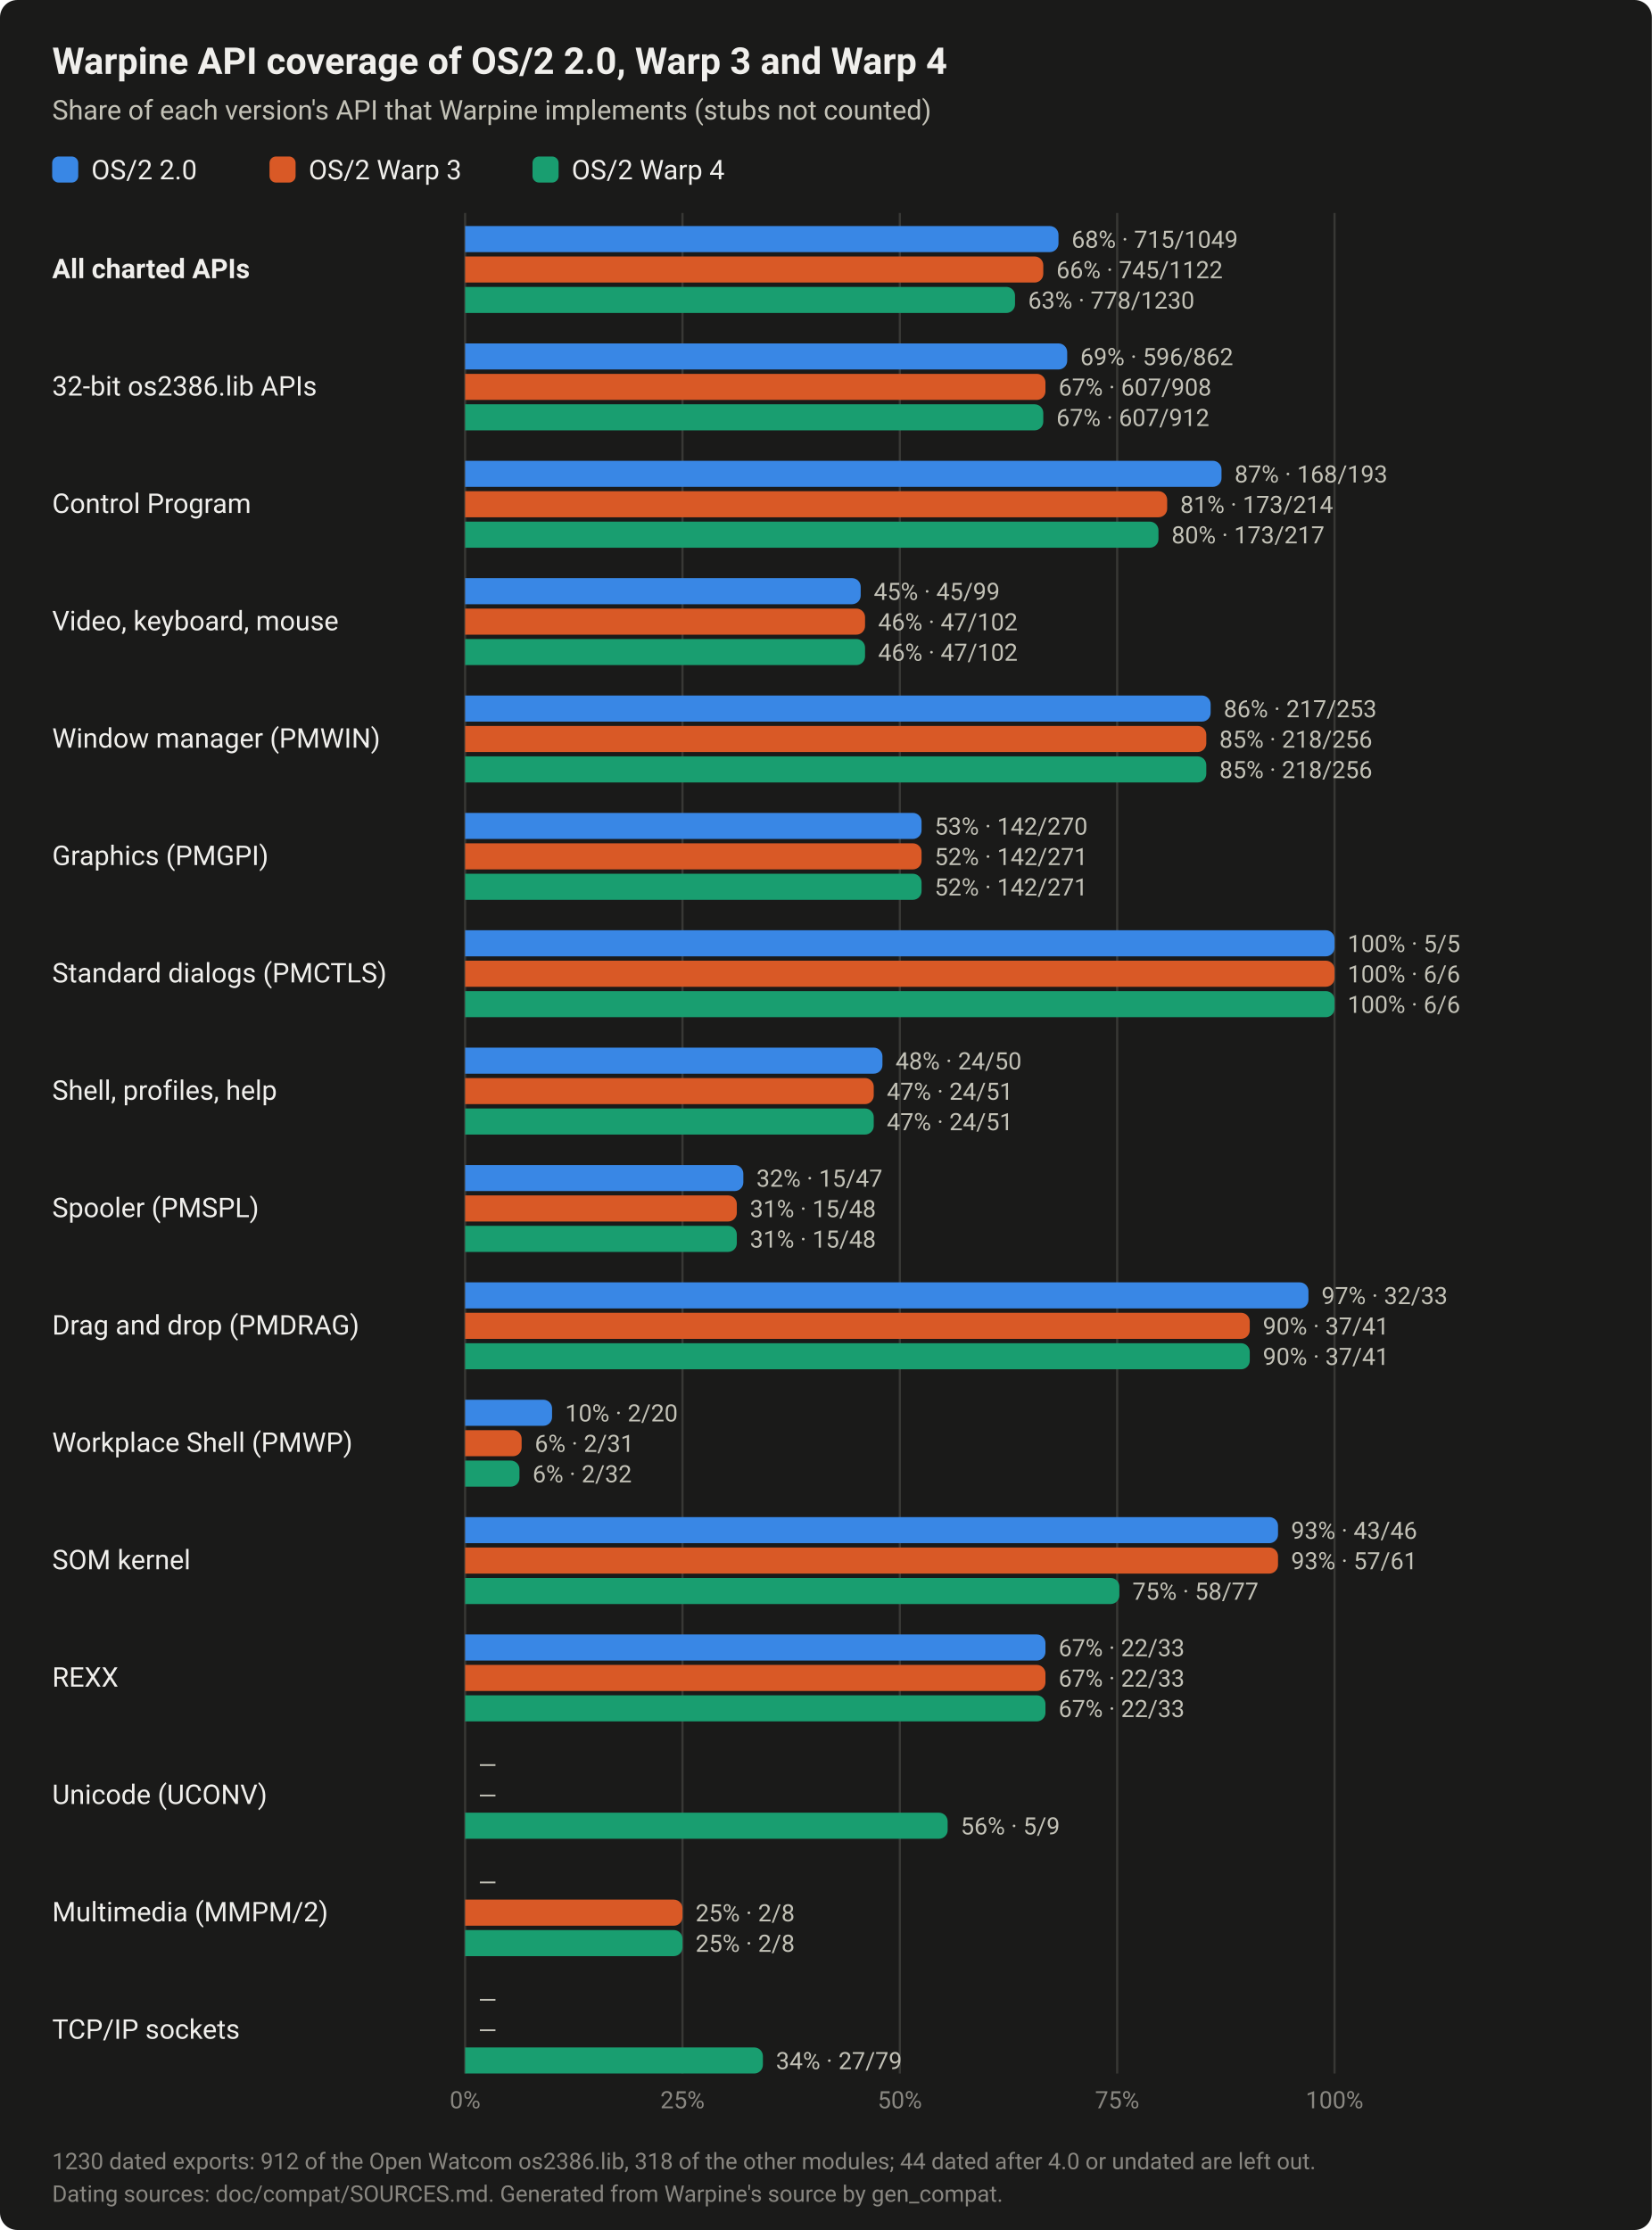
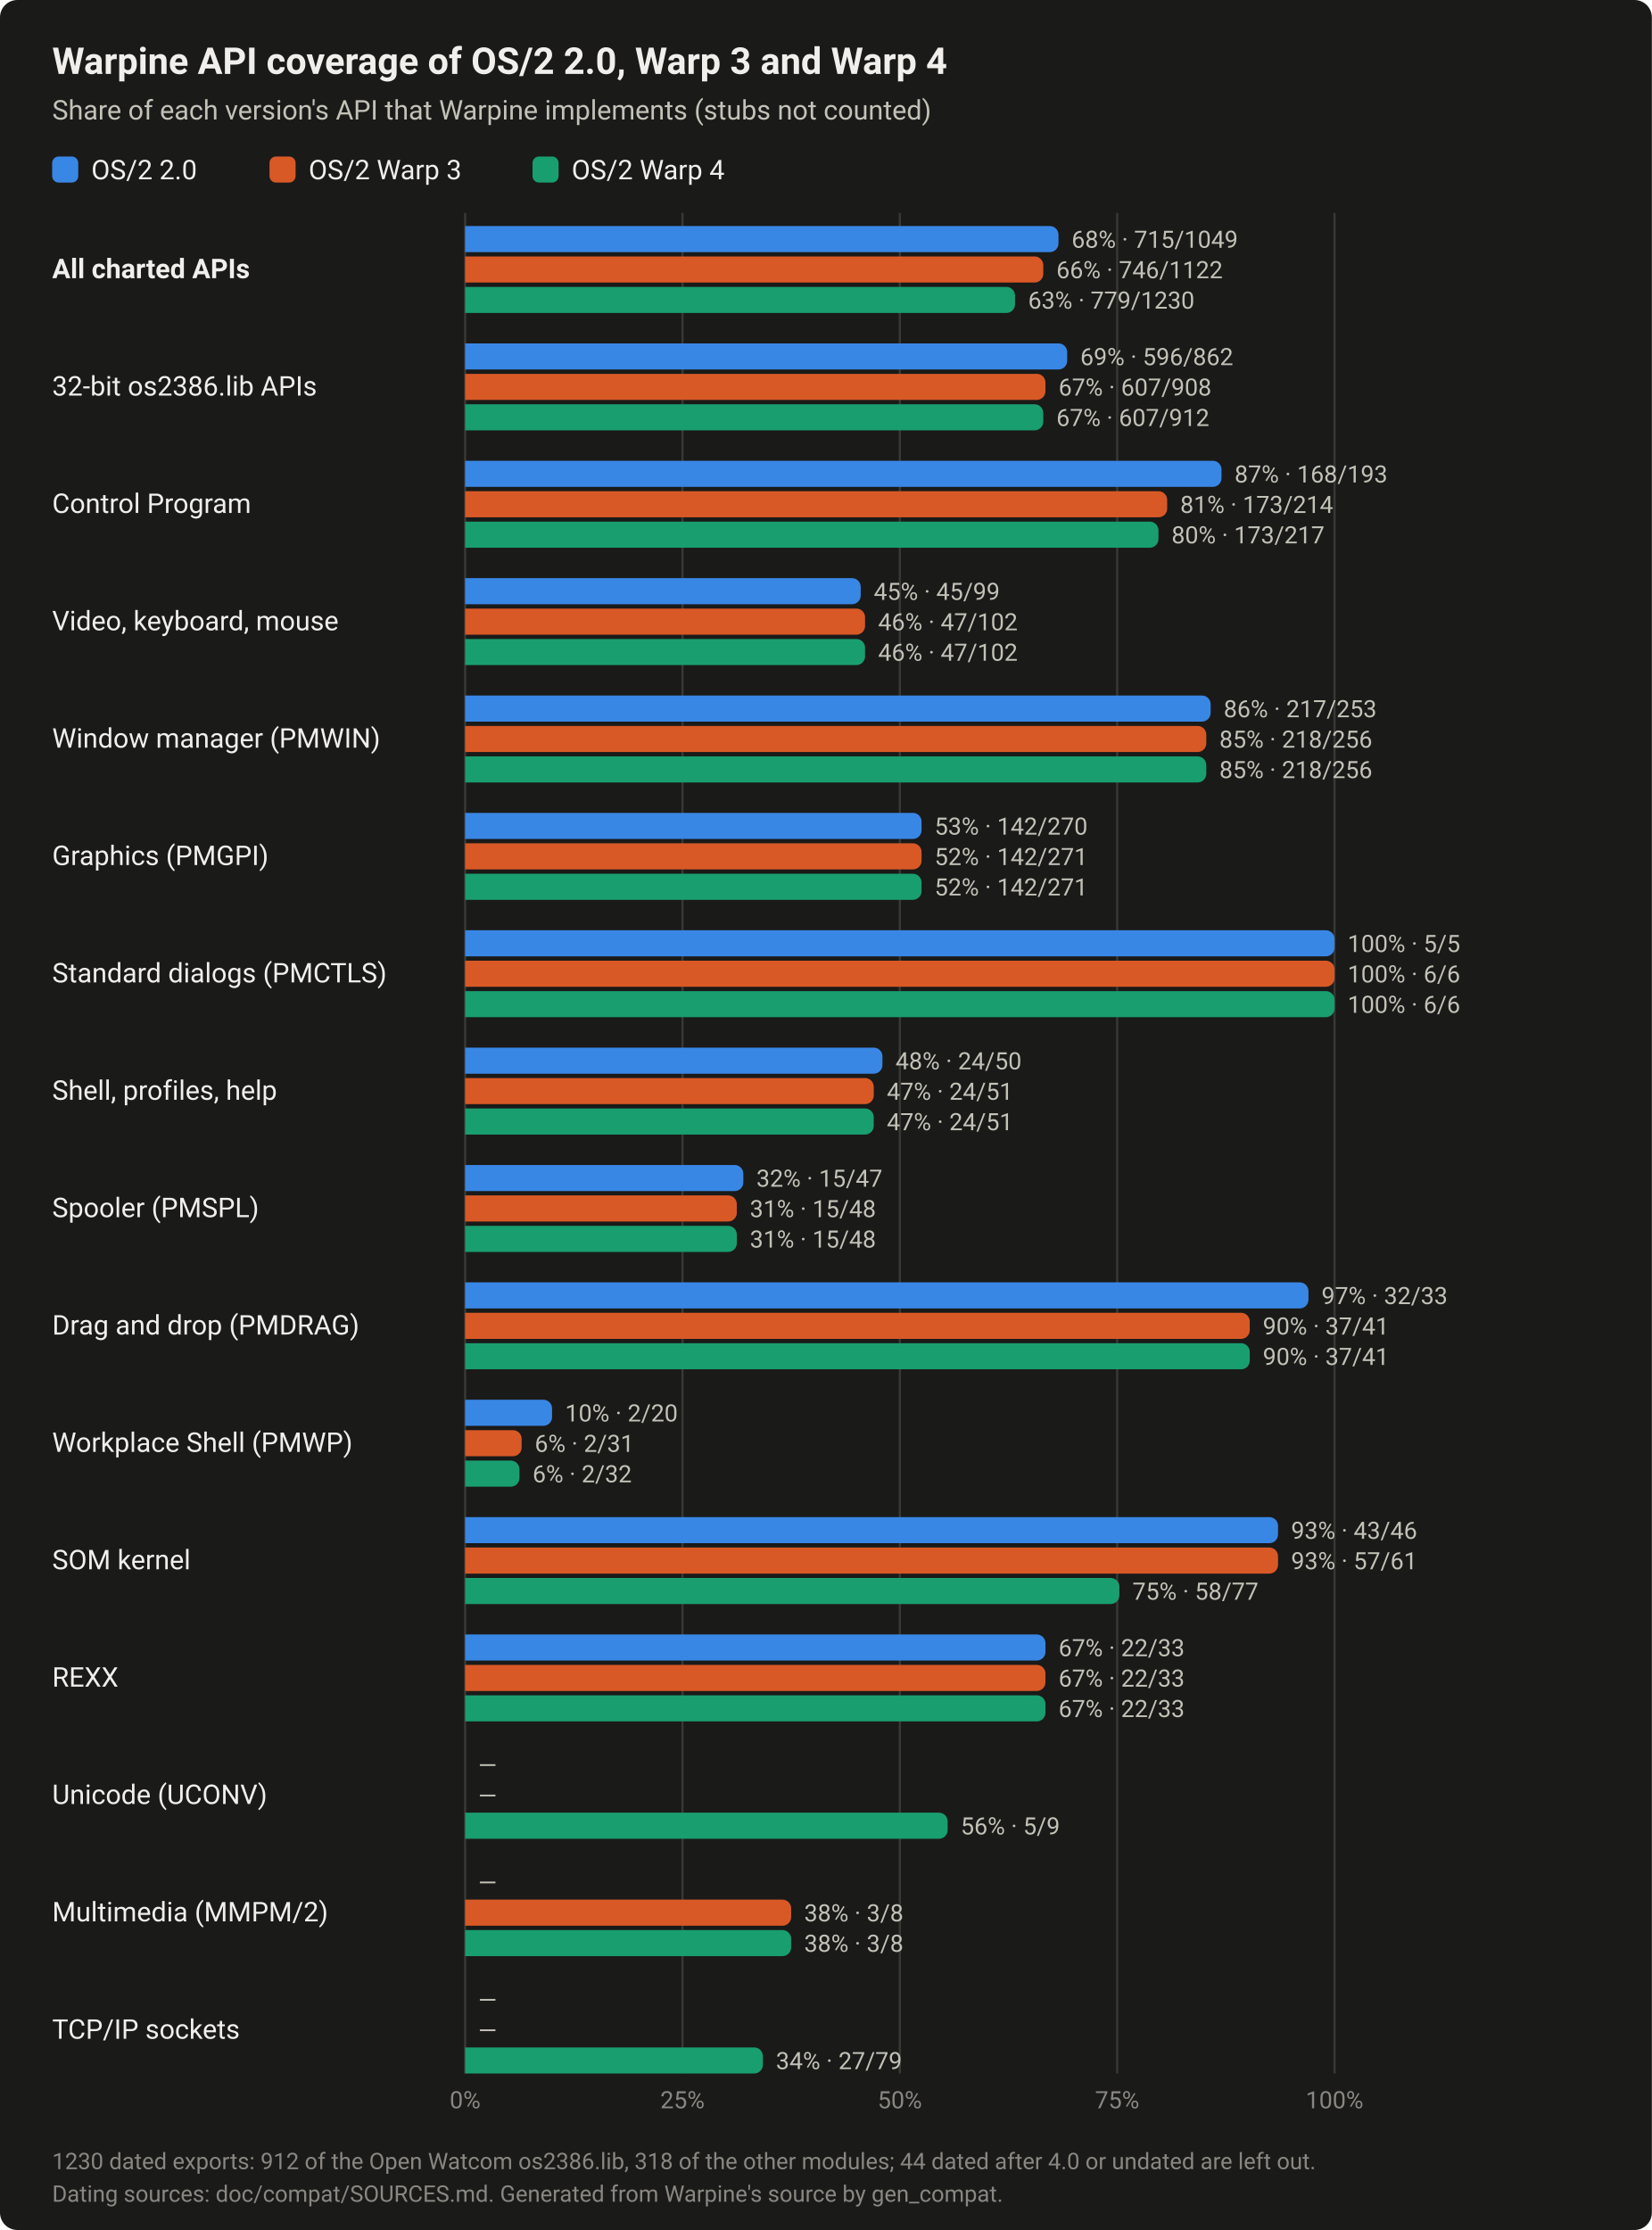
<svg xmlns="http://www.w3.org/2000/svg" width="760" height="1026" viewBox="0 0 760 1026" role="img" aria-labelledby="t d" font-family="system-ui, -apple-system, 'Segoe UI', Roboto, 'Helvetica Neue', Arial, sans-serif">
  <rect width="760" height="1026" rx="8" fill="#1a1a19" />
  <text x="24" y="34" font-size="17" font-weight="600" fill="#f0efec">Warpine API coverage of OS/2 2.0, Warp 3 and Warp 4</text>
  <text x="24" y="55" font-size="12.5" fill="#c3c2b7">Share of each version's API that Warpine implements (stubs not counted)</text>
  <rect x="24" y="72" width="12" height="12" rx="3" fill="#3987e5" />
  <text x="42" y="82.5" font-size="12.5" fill="#f0efec">OS/2 2.0</text>
  <rect x="124" y="72" width="12" height="12" rx="3" fill="#d95926" />
  <text x="142" y="82.5" font-size="12.5" fill="#f0efec">OS/2 Warp 3</text>
  <rect x="245" y="72" width="12" height="12" rx="3" fill="#199e70" />
  <text x="263" y="82.5" font-size="12.5" fill="#f0efec">OS/2 Warp 4</text>
  <line x1="214" y1="98" x2="214" y2="954" stroke="#383835" stroke-width="1" />
  <text x="214" y="970" font-size="11" text-anchor="middle" fill="#898781">0%</text>
  <line x1="314" y1="98" x2="314" y2="954" stroke="#383835" stroke-width="1" />
  <text x="314" y="970" font-size="11" text-anchor="middle" fill="#898781">25%</text>
  <line x1="414" y1="98" x2="414" y2="954" stroke="#383835" stroke-width="1" />
  <text x="414" y="970" font-size="11" text-anchor="middle" fill="#898781">50%</text>
  <line x1="514" y1="98" x2="514" y2="954" stroke="#383835" stroke-width="1" />
  <text x="514" y="970" font-size="11" text-anchor="middle" fill="#898781">75%</text>
  <line x1="614" y1="98" x2="614" y2="954" stroke="#383835" stroke-width="1" />
  <text x="614" y="970" font-size="11" text-anchor="middle" fill="#898781">100%</text>
  <text x="24" y="128" font-size="12.5" font-weight="600" fill="#f0efec">All charted APIs</text>
  <path d="M214 104h269a4 4 0 0 1 4 4v4a4 4 0 0 1 -4 4h-269z" fill="#3987e5" />
  <text x="493" y="114" font-size="11" fill="#c3c2b7">68% · 715/1049</text>
  <path d="M214 118h262a4 4 0 0 1 4 4v4a4 4 0 0 1 -4 4h-262z" fill="#d95926" />
-   <text x="486" y="128" font-size="11" fill="#c3c2b7">66% · 745/1122</text>
+   <text x="486" y="128" font-size="11" fill="#c3c2b7">66% · 746/1122</text>
  <path d="M214 132h249a4 4 0 0 1 4 4v4a4 4 0 0 1 -4 4h-249z" fill="#199e70" />
-   <text x="473" y="142" font-size="11" fill="#c3c2b7">63% · 778/1230</text>
+   <text x="473" y="142" font-size="11" fill="#c3c2b7">63% · 779/1230</text>
  <text x="24" y="182" font-size="12.5" font-weight="400" fill="#f0efec">32-bit os2386.lib APIs</text>
  <path d="M214 158h273a4 4 0 0 1 4 4v4a4 4 0 0 1 -4 4h-273z" fill="#3987e5" />
  <text x="497" y="168" font-size="11" fill="#c3c2b7">69% · 596/862</text>
  <path d="M214 172h263a4 4 0 0 1 4 4v4a4 4 0 0 1 -4 4h-263z" fill="#d95926" />
  <text x="487" y="182" font-size="11" fill="#c3c2b7">67% · 607/908</text>
  <path d="M214 186h262a4 4 0 0 1 4 4v4a4 4 0 0 1 -4 4h-262z" fill="#199e70" />
  <text x="486" y="196" font-size="11" fill="#c3c2b7">67% · 607/912</text>
  <text x="24" y="236" font-size="12.5" font-weight="400" fill="#f0efec">Control Program</text>
  <path d="M214 212h344a4 4 0 0 1 4 4v4a4 4 0 0 1 -4 4h-344z" fill="#3987e5" />
  <text x="568" y="222" font-size="11" fill="#c3c2b7">87% · 168/193</text>
  <path d="M214 226h319a4 4 0 0 1 4 4v4a4 4 0 0 1 -4 4h-319z" fill="#d95926" />
  <text x="543" y="236" font-size="11" fill="#c3c2b7">81% · 173/214</text>
  <path d="M214 240h315a4 4 0 0 1 4 4v4a4 4 0 0 1 -4 4h-315z" fill="#199e70" />
  <text x="539" y="250" font-size="11" fill="#c3c2b7">80% · 173/217</text>
  <text x="24" y="290" font-size="12.5" font-weight="400" fill="#f0efec">Video, keyboard, mouse</text>
  <path d="M214 266h178a4 4 0 0 1 4 4v4a4 4 0 0 1 -4 4h-178z" fill="#3987e5" />
  <text x="402" y="276" font-size="11" fill="#c3c2b7">45% · 45/99</text>
  <path d="M214 280h180a4 4 0 0 1 4 4v4a4 4 0 0 1 -4 4h-180z" fill="#d95926" />
  <text x="404" y="290" font-size="11" fill="#c3c2b7">46% · 47/102</text>
  <path d="M214 294h180a4 4 0 0 1 4 4v4a4 4 0 0 1 -4 4h-180z" fill="#199e70" />
  <text x="404" y="304" font-size="11" fill="#c3c2b7">46% · 47/102</text>
  <text x="24" y="344" font-size="12.5" font-weight="400" fill="#f0efec">Window manager (PMWIN)</text>
  <path d="M214 320h339a4 4 0 0 1 4 4v4a4 4 0 0 1 -4 4h-339z" fill="#3987e5" />
  <text x="563" y="330" font-size="11" fill="#c3c2b7">86% · 217/253</text>
  <path d="M214 334h337a4 4 0 0 1 4 4v4a4 4 0 0 1 -4 4h-337z" fill="#d95926" />
  <text x="561" y="344" font-size="11" fill="#c3c2b7">85% · 218/256</text>
  <path d="M214 348h337a4 4 0 0 1 4 4v4a4 4 0 0 1 -4 4h-337z" fill="#199e70" />
  <text x="561" y="358" font-size="11" fill="#c3c2b7">85% · 218/256</text>
  <text x="24" y="398" font-size="12.5" font-weight="400" fill="#f0efec">Graphics (PMGPI)</text>
  <path d="M214 374h206a4 4 0 0 1 4 4v4a4 4 0 0 1 -4 4h-206z" fill="#3987e5" />
  <text x="430" y="384" font-size="11" fill="#c3c2b7">53% · 142/270</text>
  <path d="M214 388h206a4 4 0 0 1 4 4v4a4 4 0 0 1 -4 4h-206z" fill="#d95926" />
  <text x="430" y="398" font-size="11" fill="#c3c2b7">52% · 142/271</text>
  <path d="M214 402h206a4 4 0 0 1 4 4v4a4 4 0 0 1 -4 4h-206z" fill="#199e70" />
  <text x="430" y="412" font-size="11" fill="#c3c2b7">52% · 142/271</text>
  <text x="24" y="452" font-size="12.5" font-weight="400" fill="#f0efec">Standard dialogs (PMCTLS)</text>
  <path d="M214 428h396a4 4 0 0 1 4 4v4a4 4 0 0 1 -4 4h-396z" fill="#3987e5" />
  <text x="620" y="438" font-size="11" fill="#c3c2b7">100% · 5/5</text>
  <path d="M214 442h396a4 4 0 0 1 4 4v4a4 4 0 0 1 -4 4h-396z" fill="#d95926" />
  <text x="620" y="452" font-size="11" fill="#c3c2b7">100% · 6/6</text>
  <path d="M214 456h396a4 4 0 0 1 4 4v4a4 4 0 0 1 -4 4h-396z" fill="#199e70" />
  <text x="620" y="466" font-size="11" fill="#c3c2b7">100% · 6/6</text>
  <text x="24" y="506" font-size="12.5" font-weight="400" fill="#f0efec">Shell, profiles, help</text>
  <path d="M214 482h188a4 4 0 0 1 4 4v4a4 4 0 0 1 -4 4h-188z" fill="#3987e5" />
  <text x="412" y="492" font-size="11" fill="#c3c2b7">48% · 24/50</text>
  <path d="M214 496h184a4 4 0 0 1 4 4v4a4 4 0 0 1 -4 4h-184z" fill="#d95926" />
  <text x="408" y="506" font-size="11" fill="#c3c2b7">47% · 24/51</text>
  <path d="M214 510h184a4 4 0 0 1 4 4v4a4 4 0 0 1 -4 4h-184z" fill="#199e70" />
  <text x="408" y="520" font-size="11" fill="#c3c2b7">47% · 24/51</text>
  <text x="24" y="560" font-size="12.5" font-weight="400" fill="#f0efec">Spooler (PMSPL)</text>
  <path d="M214 536h124a4 4 0 0 1 4 4v4a4 4 0 0 1 -4 4h-124z" fill="#3987e5" />
  <text x="348" y="546" font-size="11" fill="#c3c2b7">32% · 15/47</text>
  <path d="M214 550h121a4 4 0 0 1 4 4v4a4 4 0 0 1 -4 4h-121z" fill="#d95926" />
  <text x="345" y="560" font-size="11" fill="#c3c2b7">31% · 15/48</text>
  <path d="M214 564h121a4 4 0 0 1 4 4v4a4 4 0 0 1 -4 4h-121z" fill="#199e70" />
  <text x="345" y="574" font-size="11" fill="#c3c2b7">31% · 15/48</text>
  <text x="24" y="614" font-size="12.5" font-weight="400" fill="#f0efec">Drag and drop (PMDRAG)</text>
  <path d="M214 590h384a4 4 0 0 1 4 4v4a4 4 0 0 1 -4 4h-384z" fill="#3987e5" />
  <text x="608" y="600" font-size="11" fill="#c3c2b7">97% · 32/33</text>
  <path d="M214 604h357a4 4 0 0 1 4 4v4a4 4 0 0 1 -4 4h-357z" fill="#d95926" />
  <text x="581" y="614" font-size="11" fill="#c3c2b7">90% · 37/41</text>
  <path d="M214 618h357a4 4 0 0 1 4 4v4a4 4 0 0 1 -4 4h-357z" fill="#199e70" />
  <text x="581" y="628" font-size="11" fill="#c3c2b7">90% · 37/41</text>
  <text x="24" y="668" font-size="12.5" font-weight="400" fill="#f0efec">Workplace Shell (PMWP)</text>
  <path d="M214 644h36a4 4 0 0 1 4 4v4a4 4 0 0 1 -4 4h-36z" fill="#3987e5" />
  <text x="260" y="654" font-size="11" fill="#c3c2b7">10% · 2/20</text>
  <path d="M214 658h22a4 4 0 0 1 4 4v4a4 4 0 0 1 -4 4h-22z" fill="#d95926" />
  <text x="246" y="668" font-size="11" fill="#c3c2b7">6% · 2/31</text>
  <path d="M214 672h21a4 4 0 0 1 4 4v4a4 4 0 0 1 -4 4h-21z" fill="#199e70" />
  <text x="245" y="682" font-size="11" fill="#c3c2b7">6% · 2/32</text>
  <text x="24" y="722" font-size="12.5" font-weight="400" fill="#f0efec">SOM kernel</text>
  <path d="M214 698h370a4 4 0 0 1 4 4v4a4 4 0 0 1 -4 4h-370z" fill="#3987e5" />
  <text x="594" y="708" font-size="11" fill="#c3c2b7">93% · 43/46</text>
  <path d="M214 712h370a4 4 0 0 1 4 4v4a4 4 0 0 1 -4 4h-370z" fill="#d95926" />
  <text x="594" y="722" font-size="11" fill="#c3c2b7">93% · 57/61</text>
  <path d="M214 726h297a4 4 0 0 1 4 4v4a4 4 0 0 1 -4 4h-297z" fill="#199e70" />
  <text x="521" y="736" font-size="11" fill="#c3c2b7">75% · 58/77</text>
  <text x="24" y="776" font-size="12.5" font-weight="400" fill="#f0efec">REXX</text>
  <path d="M214 752h263a4 4 0 0 1 4 4v4a4 4 0 0 1 -4 4h-263z" fill="#3987e5" />
  <text x="487" y="762" font-size="11" fill="#c3c2b7">67% · 22/33</text>
  <path d="M214 766h263a4 4 0 0 1 4 4v4a4 4 0 0 1 -4 4h-263z" fill="#d95926" />
  <text x="487" y="776" font-size="11" fill="#c3c2b7">67% · 22/33</text>
  <path d="M214 780h263a4 4 0 0 1 4 4v4a4 4 0 0 1 -4 4h-263z" fill="#199e70" />
  <text x="487" y="790" font-size="11" fill="#c3c2b7">67% · 22/33</text>
  <text x="24" y="830" font-size="12.5" font-weight="400" fill="#f0efec">Unicode (UCONV)</text>
  <text x="220" y="816" font-size="11" fill="#c3c2b7">—</text>
  <text x="220" y="830" font-size="11" fill="#c3c2b7">—</text>
  <path d="M214 834h218a4 4 0 0 1 4 4v4a4 4 0 0 1 -4 4h-218z" fill="#199e70" />
  <text x="442" y="844" font-size="11" fill="#c3c2b7">56% · 5/9</text>
  <text x="24" y="884" font-size="12.5" font-weight="400" fill="#f0efec">Multimedia (MMPM/2)</text>
  <text x="220" y="870" font-size="11" fill="#c3c2b7">—</text>
-   <path d="M214 874h96a4 4 0 0 1 4 4v4a4 4 0 0 1 -4 4h-96z" fill="#d95926" />
-   <text x="320" y="884" font-size="11" fill="#c3c2b7">25% · 2/8</text>
-   <path d="M214 888h96a4 4 0 0 1 4 4v4a4 4 0 0 1 -4 4h-96z" fill="#199e70" />
-   <text x="320" y="898" font-size="11" fill="#c3c2b7">25% · 2/8</text>
+   <path d="M214 874h146a4 4 0 0 1 4 4v4a4 4 0 0 1 -4 4h-146z" fill="#d95926" />
+   <text x="370" y="884" font-size="11" fill="#c3c2b7">38% · 3/8</text>
+   <path d="M214 888h146a4 4 0 0 1 4 4v4a4 4 0 0 1 -4 4h-146z" fill="#199e70" />
+   <text x="370" y="898" font-size="11" fill="#c3c2b7">38% · 3/8</text>
  <text x="24" y="938" font-size="12.5" font-weight="400" fill="#f0efec">TCP/IP sockets</text>
  <text x="220" y="924" font-size="11" fill="#c3c2b7">—</text>
  <text x="220" y="938" font-size="11" fill="#c3c2b7">—</text>
  <path d="M214 942h133a4 4 0 0 1 4 4v4a4 4 0 0 1 -4 4h-133z" fill="#199e70" />
  <text x="357" y="952" font-size="11" fill="#c3c2b7">34% · 27/79</text>
  <text x="24" y="998" font-size="10.5" fill="#898781">1230 dated exports: 912 of the Open Watcom os2386.lib, 318 of the other modules; 44 dated after 4.0 or undated are left out.</text>
  <text x="24" y="1013" font-size="10.5" fill="#898781">Dating sources: doc/compat/SOURCES.md. Generated from Warpine's source by gen_compat.</text>
</svg>
